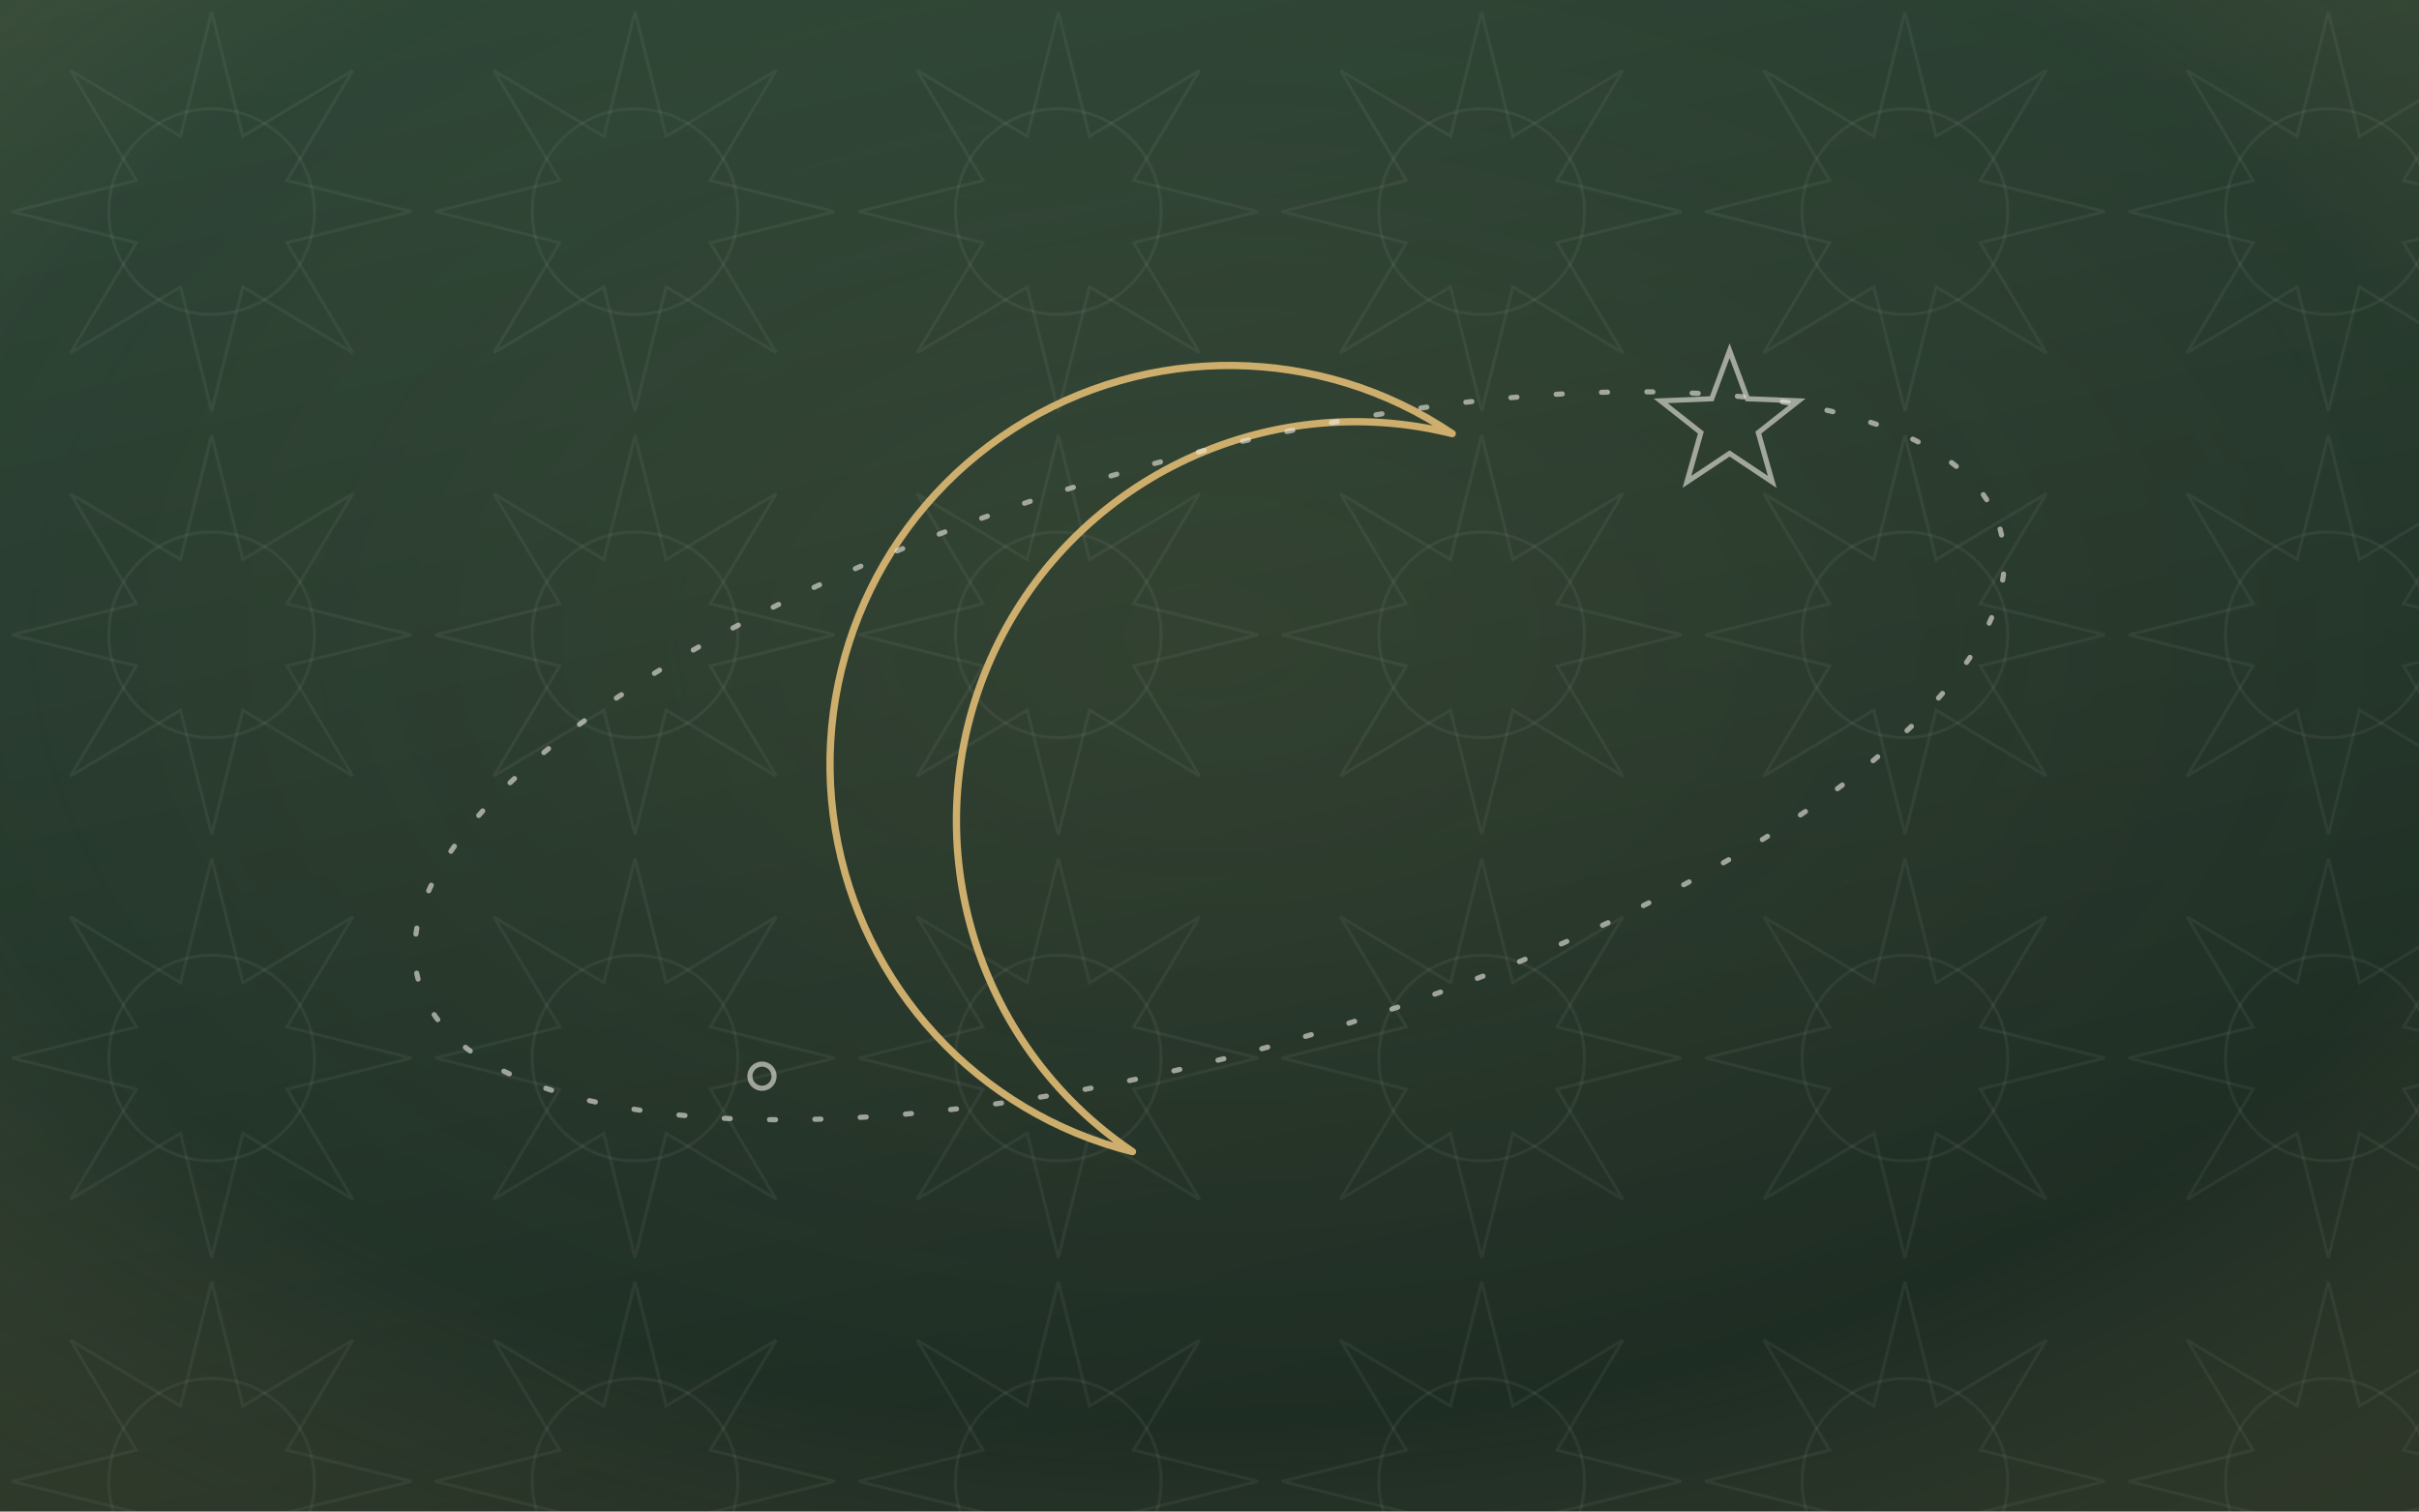
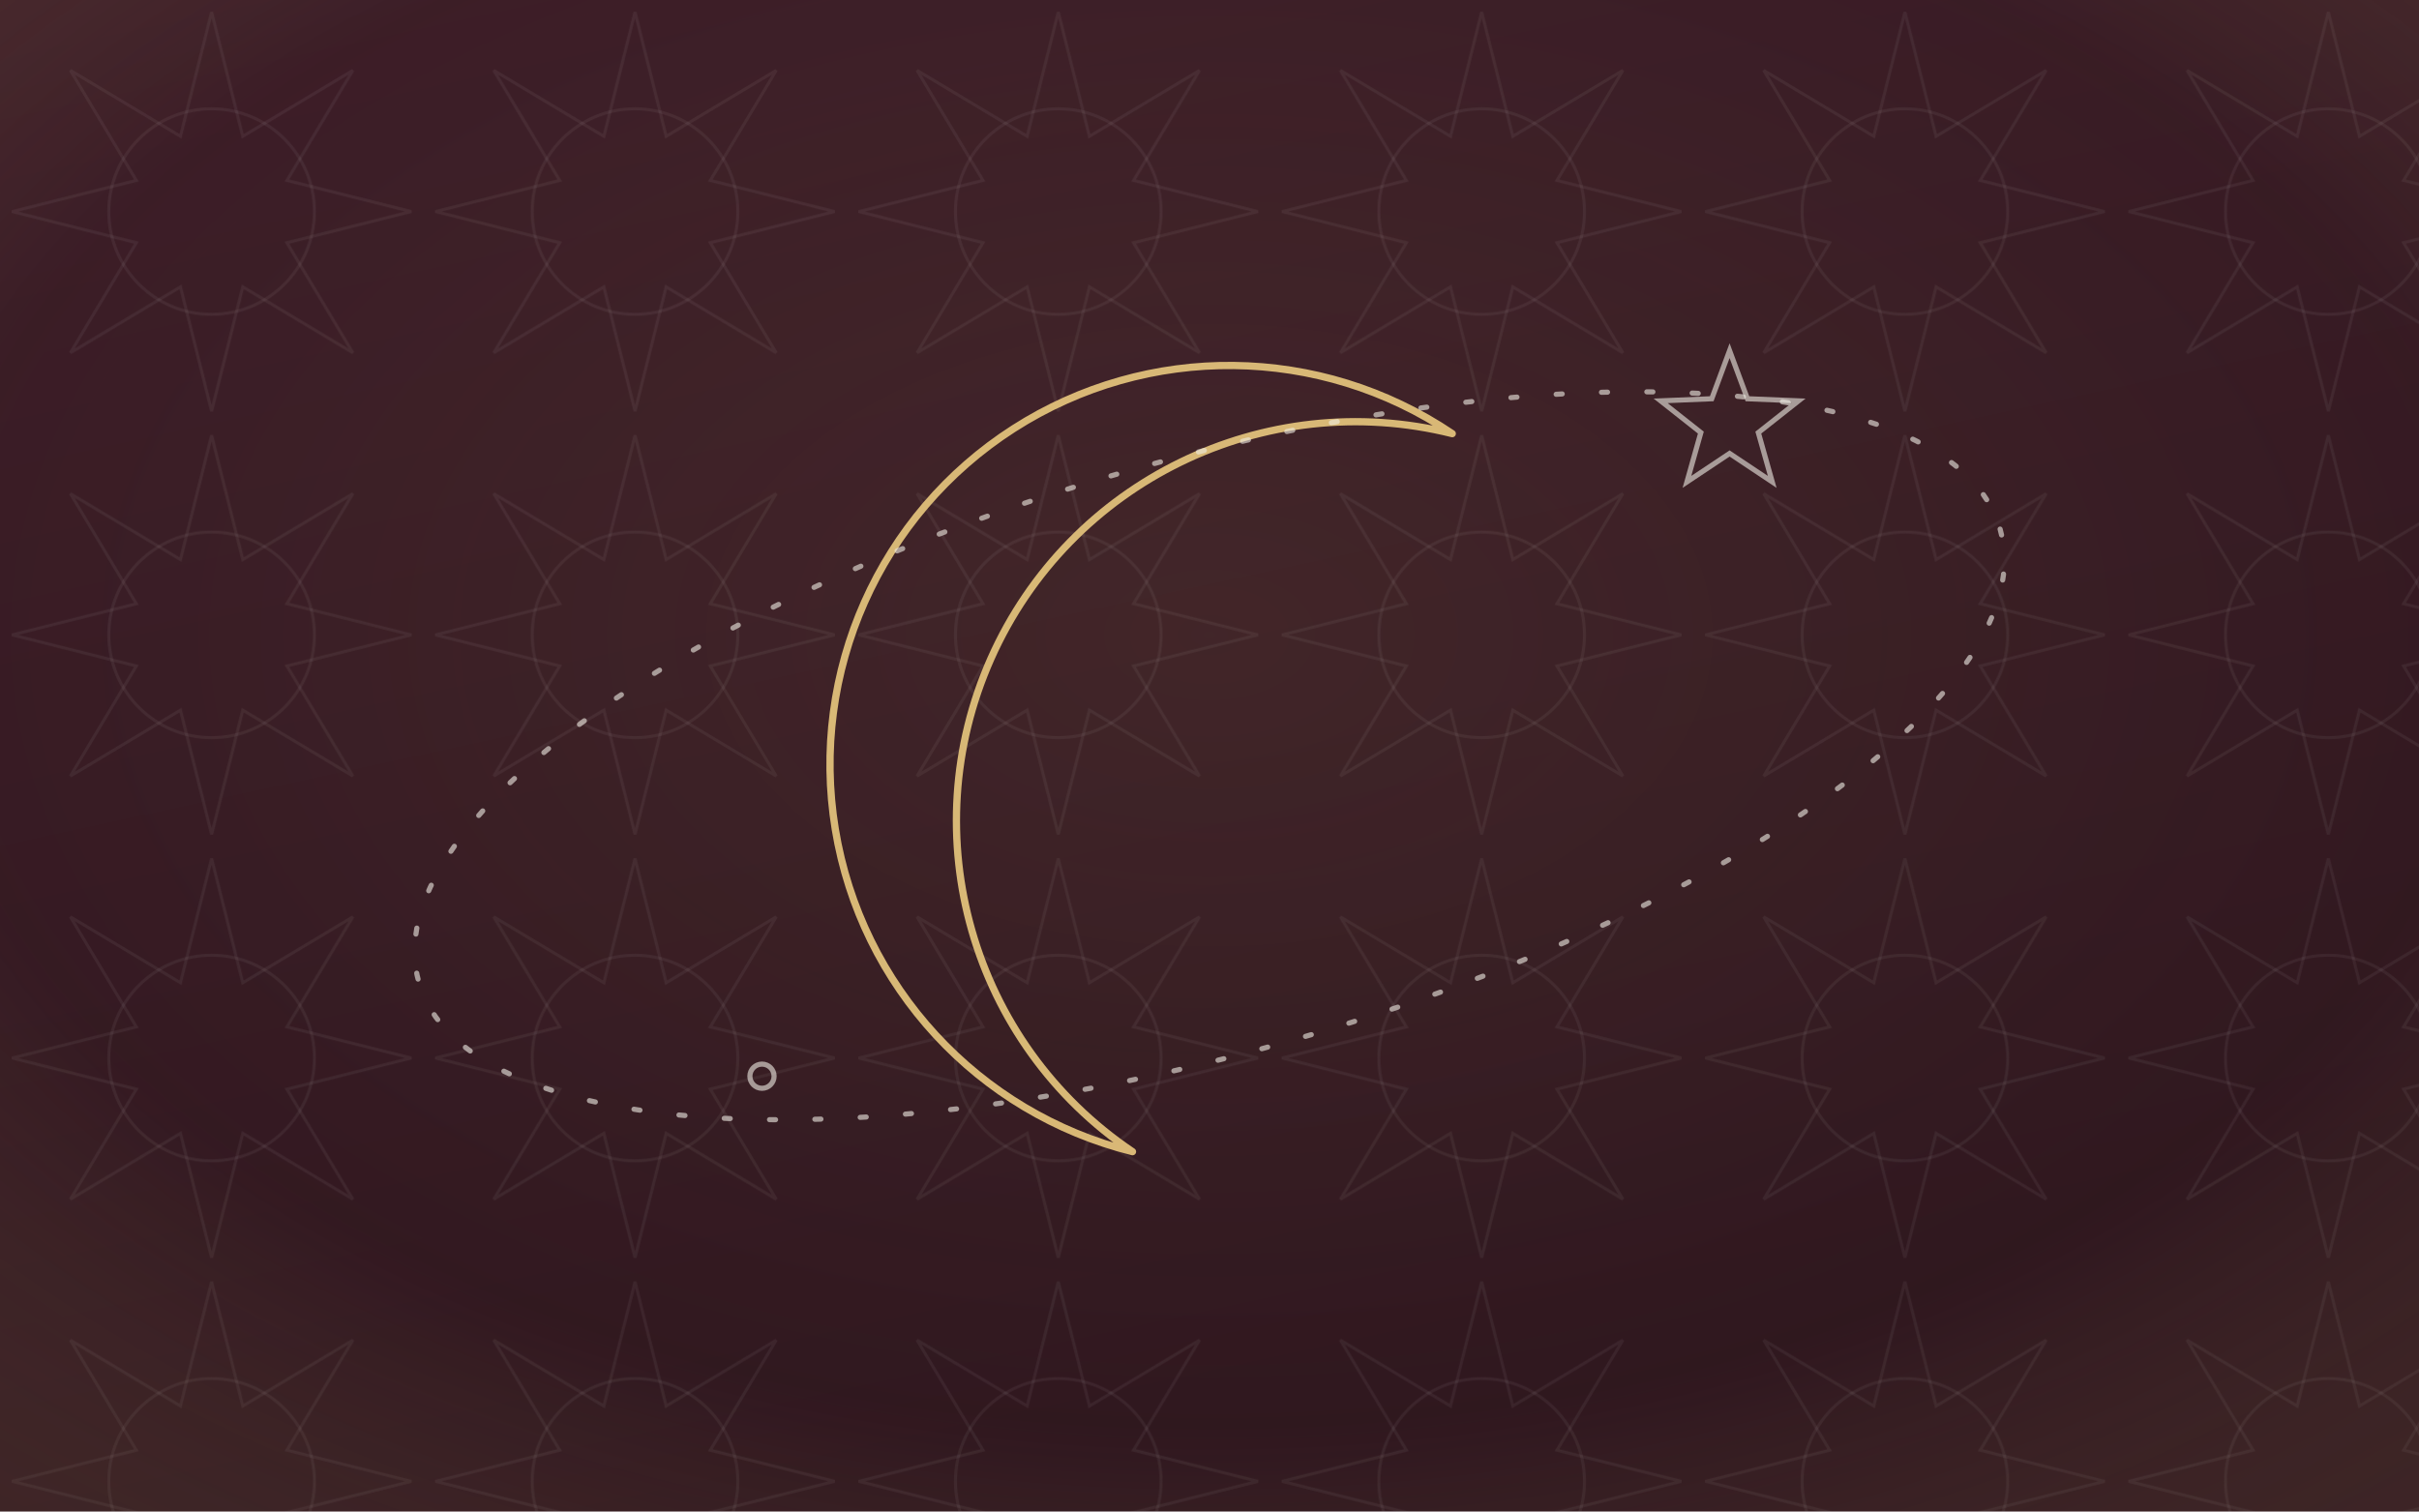
<svg xmlns="http://www.w3.org/2000/svg" viewBox="0 0 800 500" role="img" aria-label="">
  <defs>
    <linearGradient id="bg" x1="0" y1="0" x2="0.35" y2="1">
-       <stop offset="0" stop-color="#2c4536" />
-       <stop offset="1" stop-color="#1b2a22" />
+       <stop offset="0" stop-color="#3a1b26" />
+       <stop offset="1" stop-color="#2c141d" />
    </linearGradient>
    <radialGradient id="glow" cx="0.5" cy="0.42" r="1.05">
-       <stop offset="0" stop-color="#cdae6c" stop-opacity="0.09" />
-       <stop offset="0.5" stop-color="#cdae6c" stop-opacity="0.02" />
-       <stop offset="1" stop-color="#101a14" stop-opacity="0.4" />
+       <stop offset="0" stop-color="#d8b876" stop-opacity="0.09" />
+       <stop offset="0.5" stop-color="#d8b876" stop-opacity="0.02" />
+       <stop offset="1" stop-color="#1c0d13" stop-opacity="0.4" />
    </radialGradient>
    <pattern id="lat" width="140" height="140" patternUnits="userSpaceOnUse">
      <g fill="none" stroke="#f2f0eb" stroke-opacity="0.06">
        <polygon points="70.0,4.0 80.3,45.1 116.7,23.3 94.9,59.7 136.0,70.0 94.9,80.3 116.7,116.7 80.3,94.9 70.0,136.0 59.7,94.9 23.3,116.7 45.1,80.3 4.0,70.0 45.1,59.7 23.3,23.3 59.7,45.1" />
        <circle cx="70" cy="70" r="34" />
      </g>
    </pattern>
  </defs>
  <rect width="800" height="500" fill="url(#bg)" />
  <rect width="800" height="500" fill="url(#lat)" />
-   <g fill="none" stroke="#cdae6c" stroke-width="2.4" stroke-linecap="round" stroke-linejoin="round">
+   <g fill="none" stroke="#d8b876" stroke-width="2.4" stroke-linecap="round" stroke-linejoin="round">
    <path d="M 430 120 A 132 132 0 1 0 430 380 A 132 132 0 0 1 430 120 Z" transform="rotate(24 400 250)" />
  </g>
  <g fill="none" stroke="#f2f0eb" stroke-opacity="0.6" stroke-width="1.7" stroke-linecap="round">
    <ellipse cx="400" cy="250" rx="272" ry="98" transform="rotate(-16 400 250)" stroke-dasharray="2 13" />
    <polygon points="572.0,116.0 577.9,131.9 594.8,132.6 581.5,143.1 586.1,159.4 572.0,150.0 557.9,159.4 562.5,143.1 549.2,132.6 566.1,131.9" />
    <circle cx="252" cy="356" r="4" />
  </g>
  <rect width="800" height="500" fill="url(#glow)" />
</svg>
